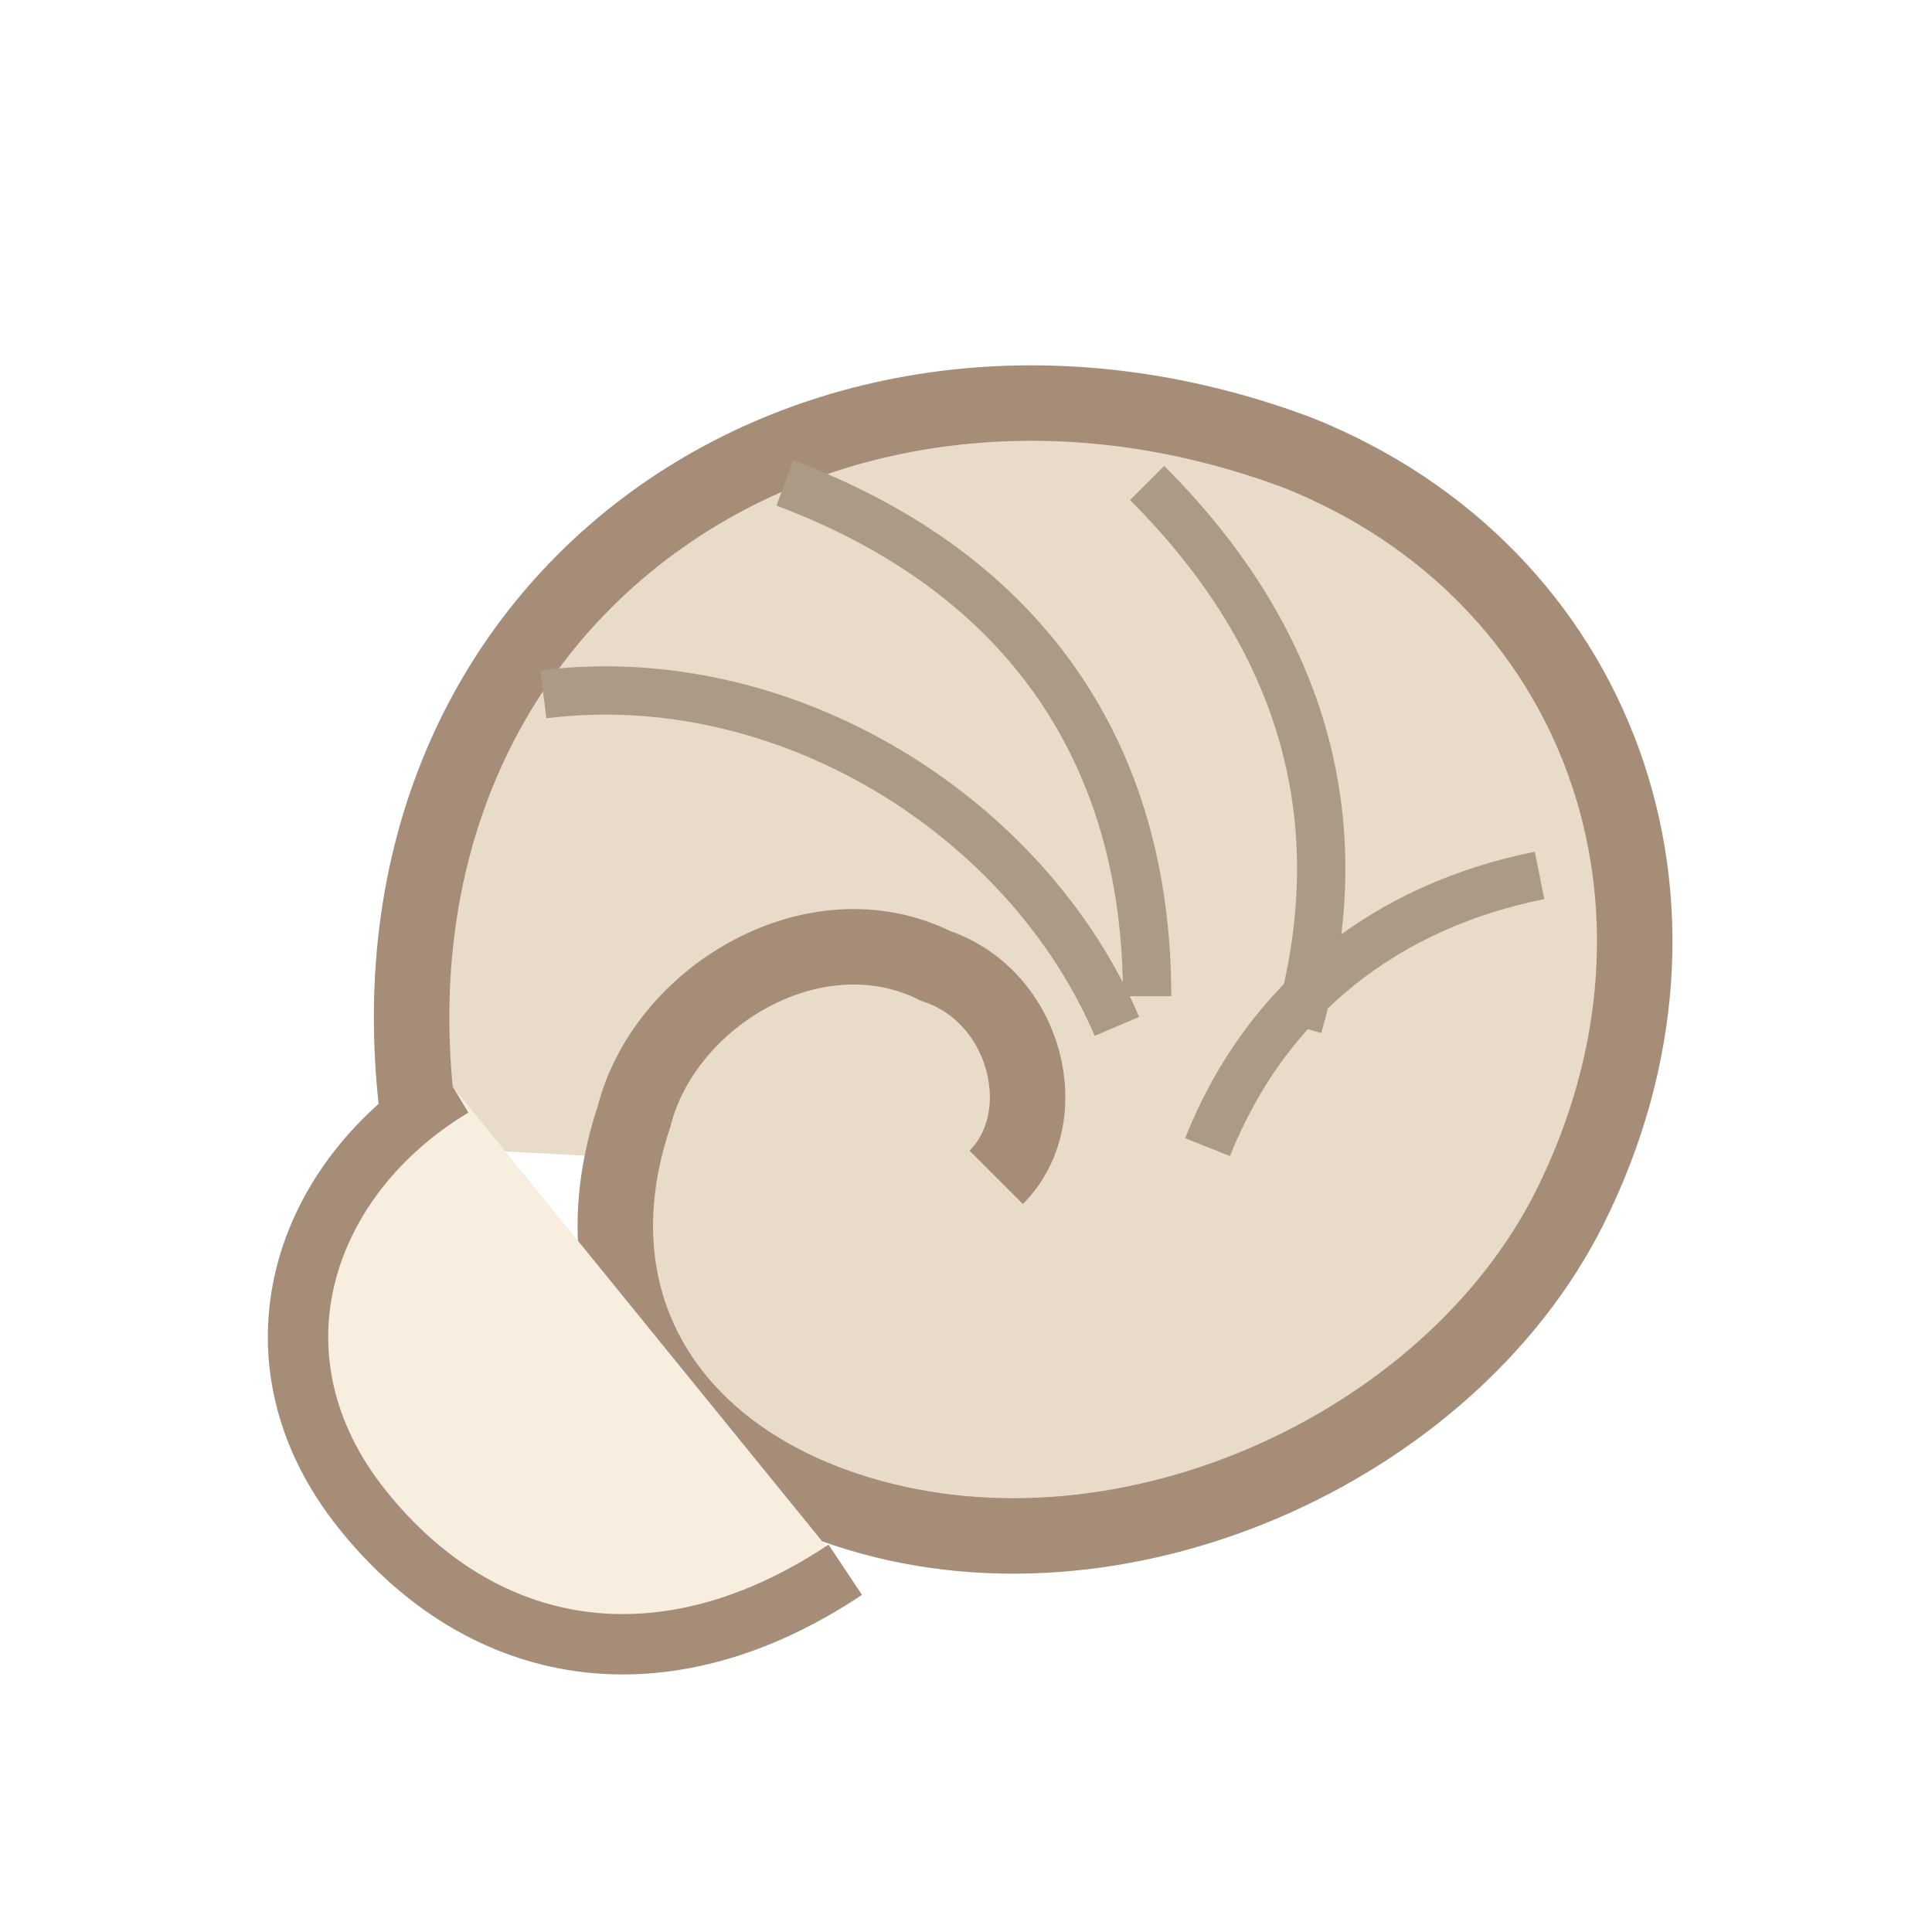
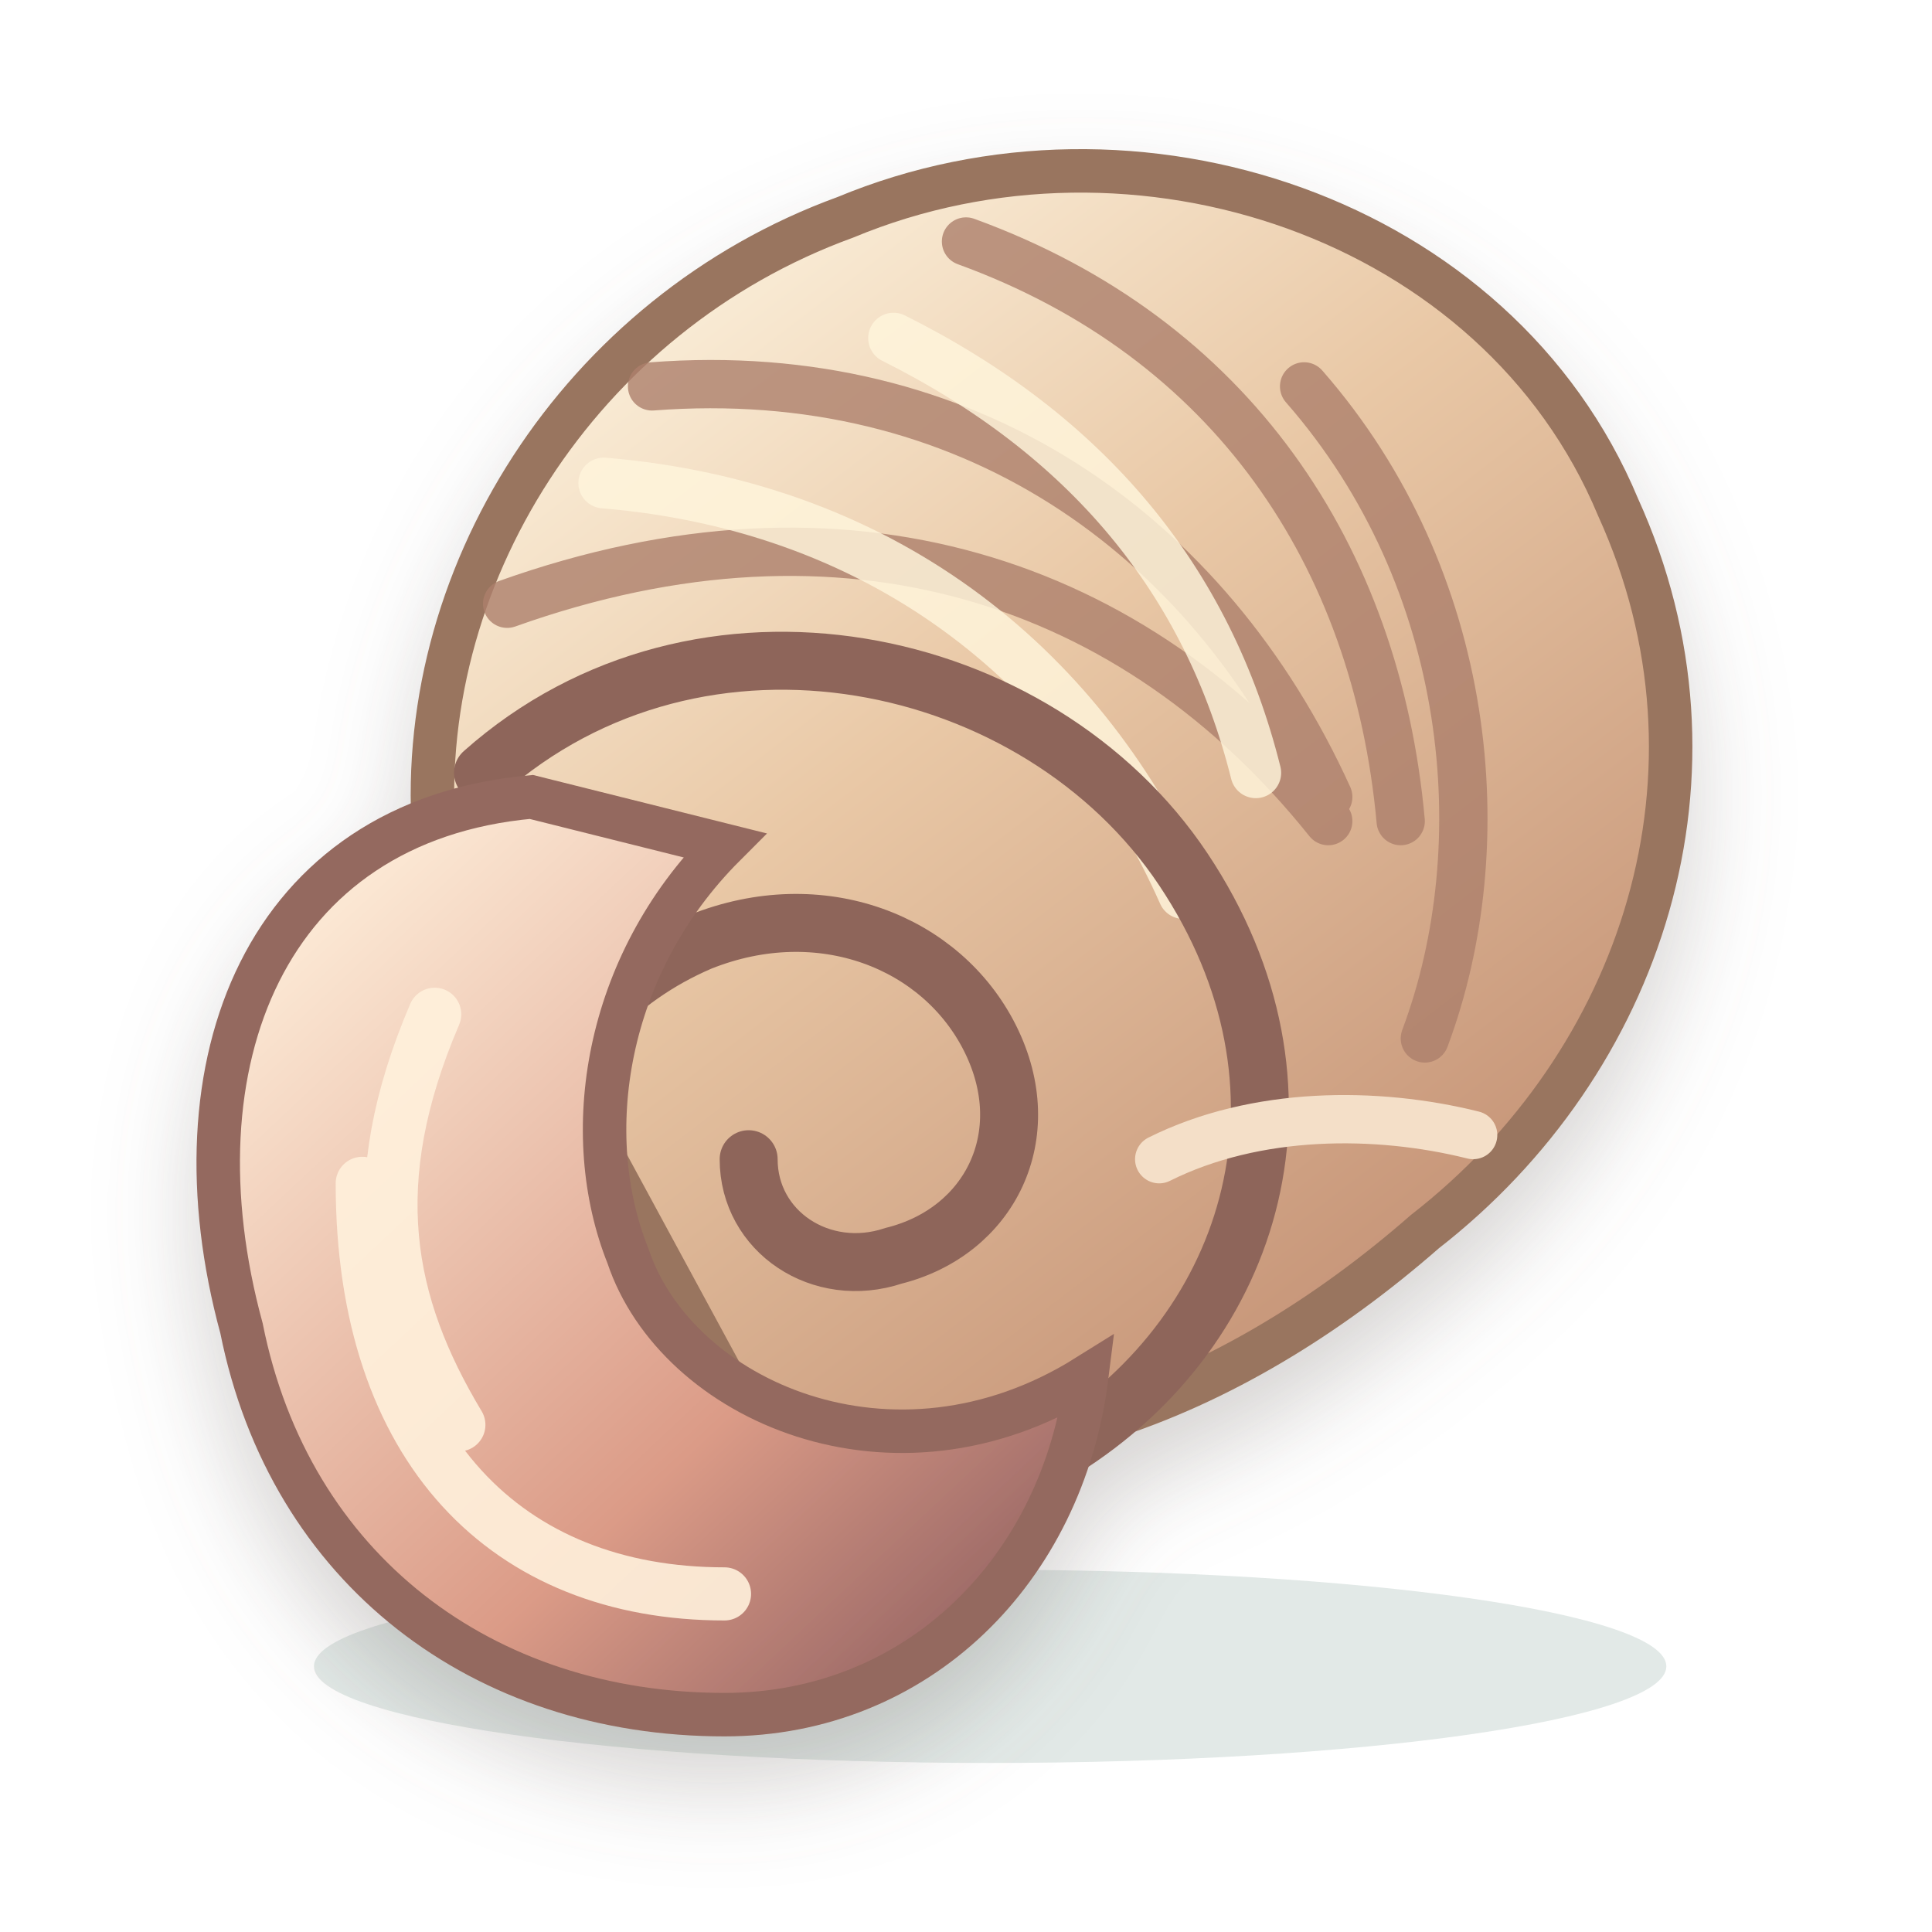
- <svg xmlns="http://www.w3.org/2000/svg" viewBox="0 0 64 64" fill="none">
-   <path d="M14 38C11 20 27 9 43 15c10 4 14 15 9 25-4 8-15 13-24 10-6-2-9-7-7-13 1-4 6-7 10-5 3 1 4 5 2 7" fill="#e9dbc9" stroke="#a68d78" stroke-width="2.5" />
-   <path d="M18 23c8-1 16 4 19 11M26 16c8 3 12 9 12 17M38 16c5 5 7 11 5 18M51 29c-5 1-9 4-11 9" stroke="#ab9a86" stroke-width="1.6" />
-   <path d="M15 36c-5 3-7 9-3 14 4 5 10 6 16 2" fill="#f8eee0" stroke="#a68d78" stroke-width="2" />
+ <svg xmlns="http://www.w3.org/2000/svg" viewBox="0 0 80 80" fill="none">
+   <defs>
+     <linearGradient id="body" x1="19" y1="11" x2="62" y2="67" gradientUnits="userSpaceOnUse">
+       <stop stop-color="#fff8e6" />
+       <stop offset=".38" stop-color="#e9c8a6" />
+       <stop offset=".8" stop-color="#c79679" />
+       <stop offset="1" stop-color="#a87667" />
+     </linearGradient>
+     <linearGradient id="mouth" x1="8" y1="39" x2="39" y2="72" gradientUnits="userSpaceOnUse">
+       <stop stop-color="#fff0dc" />
+       <stop offset=".65" stop-color="#db9b87" />
+       <stop offset="1" stop-color="#8f5f60" />
+     </linearGradient>
+     <filter id="shade" x="-25%" y="-25%" width="150%" height="160%">
+       <feDropShadow dx="0" dy="2" stdDeviation="2" flood-color="#716b68" flood-opacity=".3" />
+     </filter>
+   </defs>
+   <ellipse cx="41" cy="69" rx="28" ry="4" fill="#9db5ae" opacity=".3" />
+   <g filter="url(#shade)">
+     <path d="M18 35c-1-11 6-22 17-26 12-5 27 0 32 12 5 11 1 23-8 30-8 7-18 11-28 8L18 35Z" fill="url(#body)" stroke="#99745f" stroke-width="1.8" />
+     <path d="M21 25c14-5 26-1 34 9M27 16c13-1 23 6 28 17M40 10c11 4 17 13 18 24M54 16c7 8 8 19 5 27" stroke="#ad806c" stroke-width="2" stroke-linecap="round" opacity=".8" />
+     <path d="M25 20c12 1 20 8 24 17M37 14c8 4 13 10 15 18" stroke="#fff5dc" stroke-width="2.1" stroke-linecap="round" opacity=".82" />
+     <path d="M20 32c9-8 23-5 29 4 6 9 3 19-5 24-7 5-17 4-21-3-4-7-1-15 6-18 5-2 10 0 12 4 2 4 0 8-4 9-3 1-6-1-6-4" stroke="#8e655a" stroke-width="2.4" stroke-linecap="round" />
+     <path d="M22 33C11 34 7 44 10 55c2 10 10 16 20 16 8 0 14-6 15-14-8 5-17 1-19-5-2-5-1-12 4-17l-8-2Z" fill="url(#mouth)" stroke="#94695e" stroke-width="1.8" />
+     <path d="M15 49c0 11 6 17 15 17M18 42c-3 7-2 12 1 17" stroke="#fff1dc" stroke-width="2.2" stroke-linecap="round" opacity=".9" />
+     <path d="M48 48c4-2 9-2 13-1" stroke="#f4dfc8" stroke-width="2" stroke-linecap="round" />
+   </g>
</svg>
